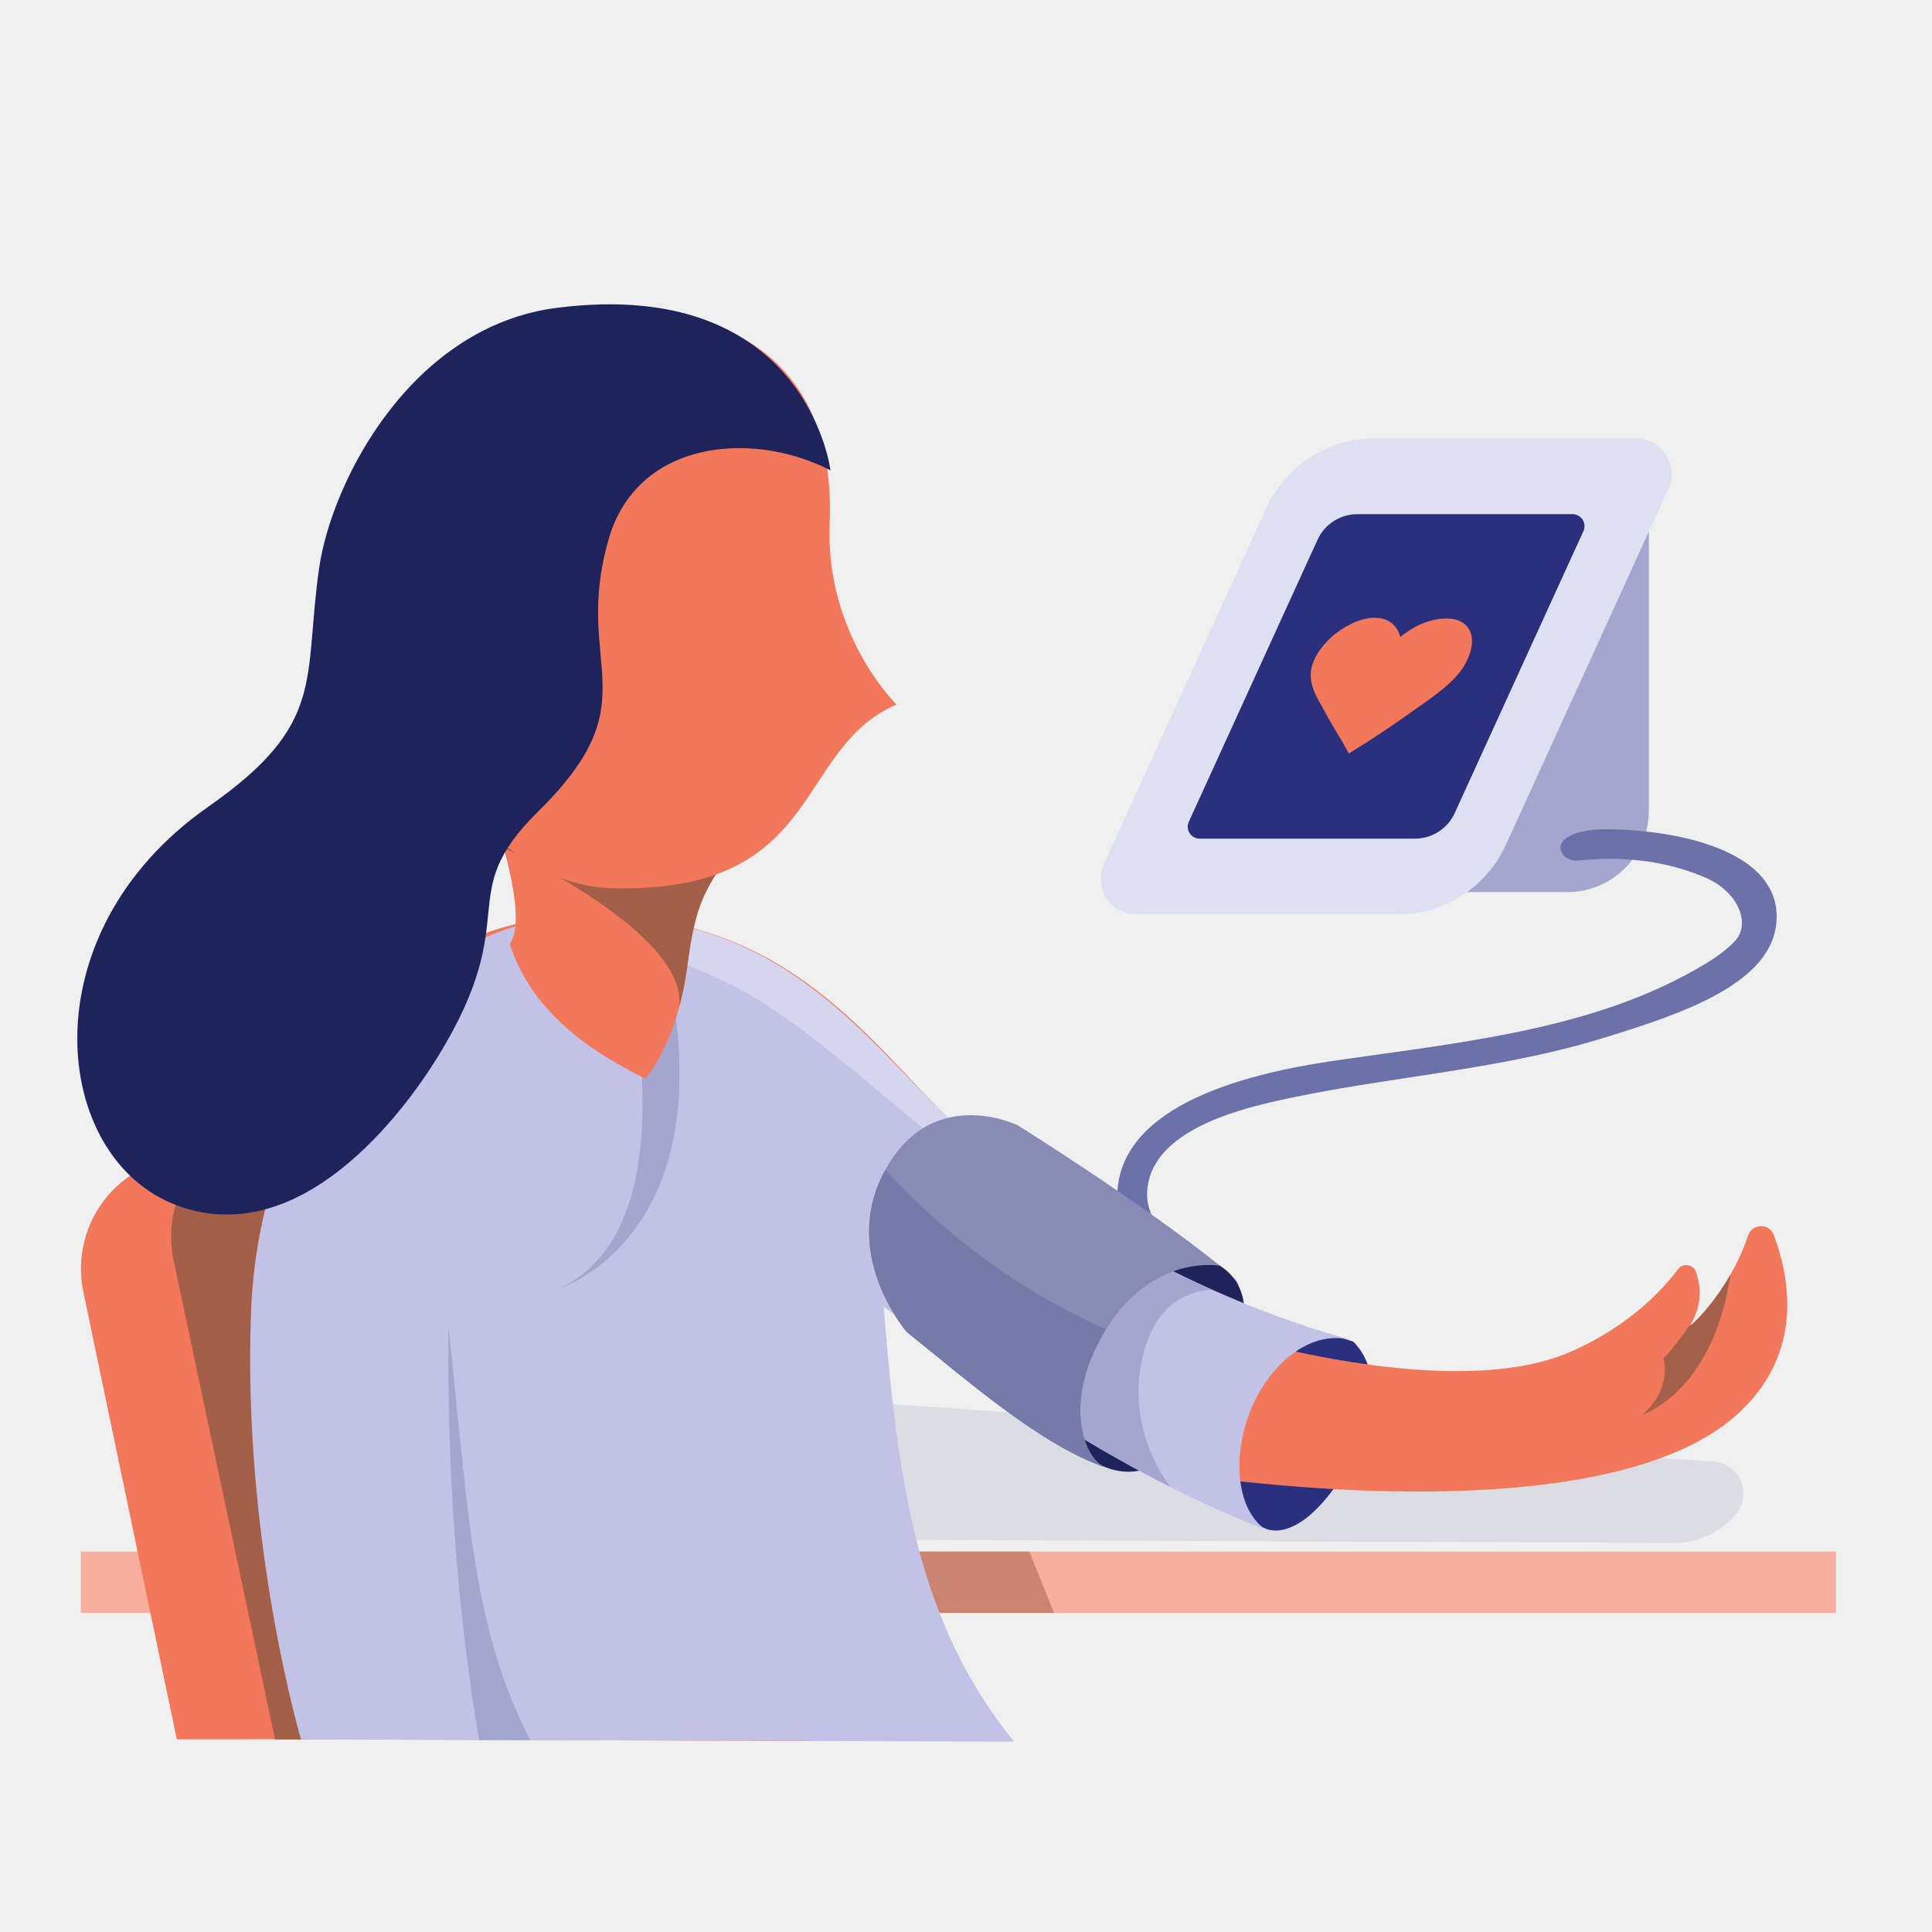
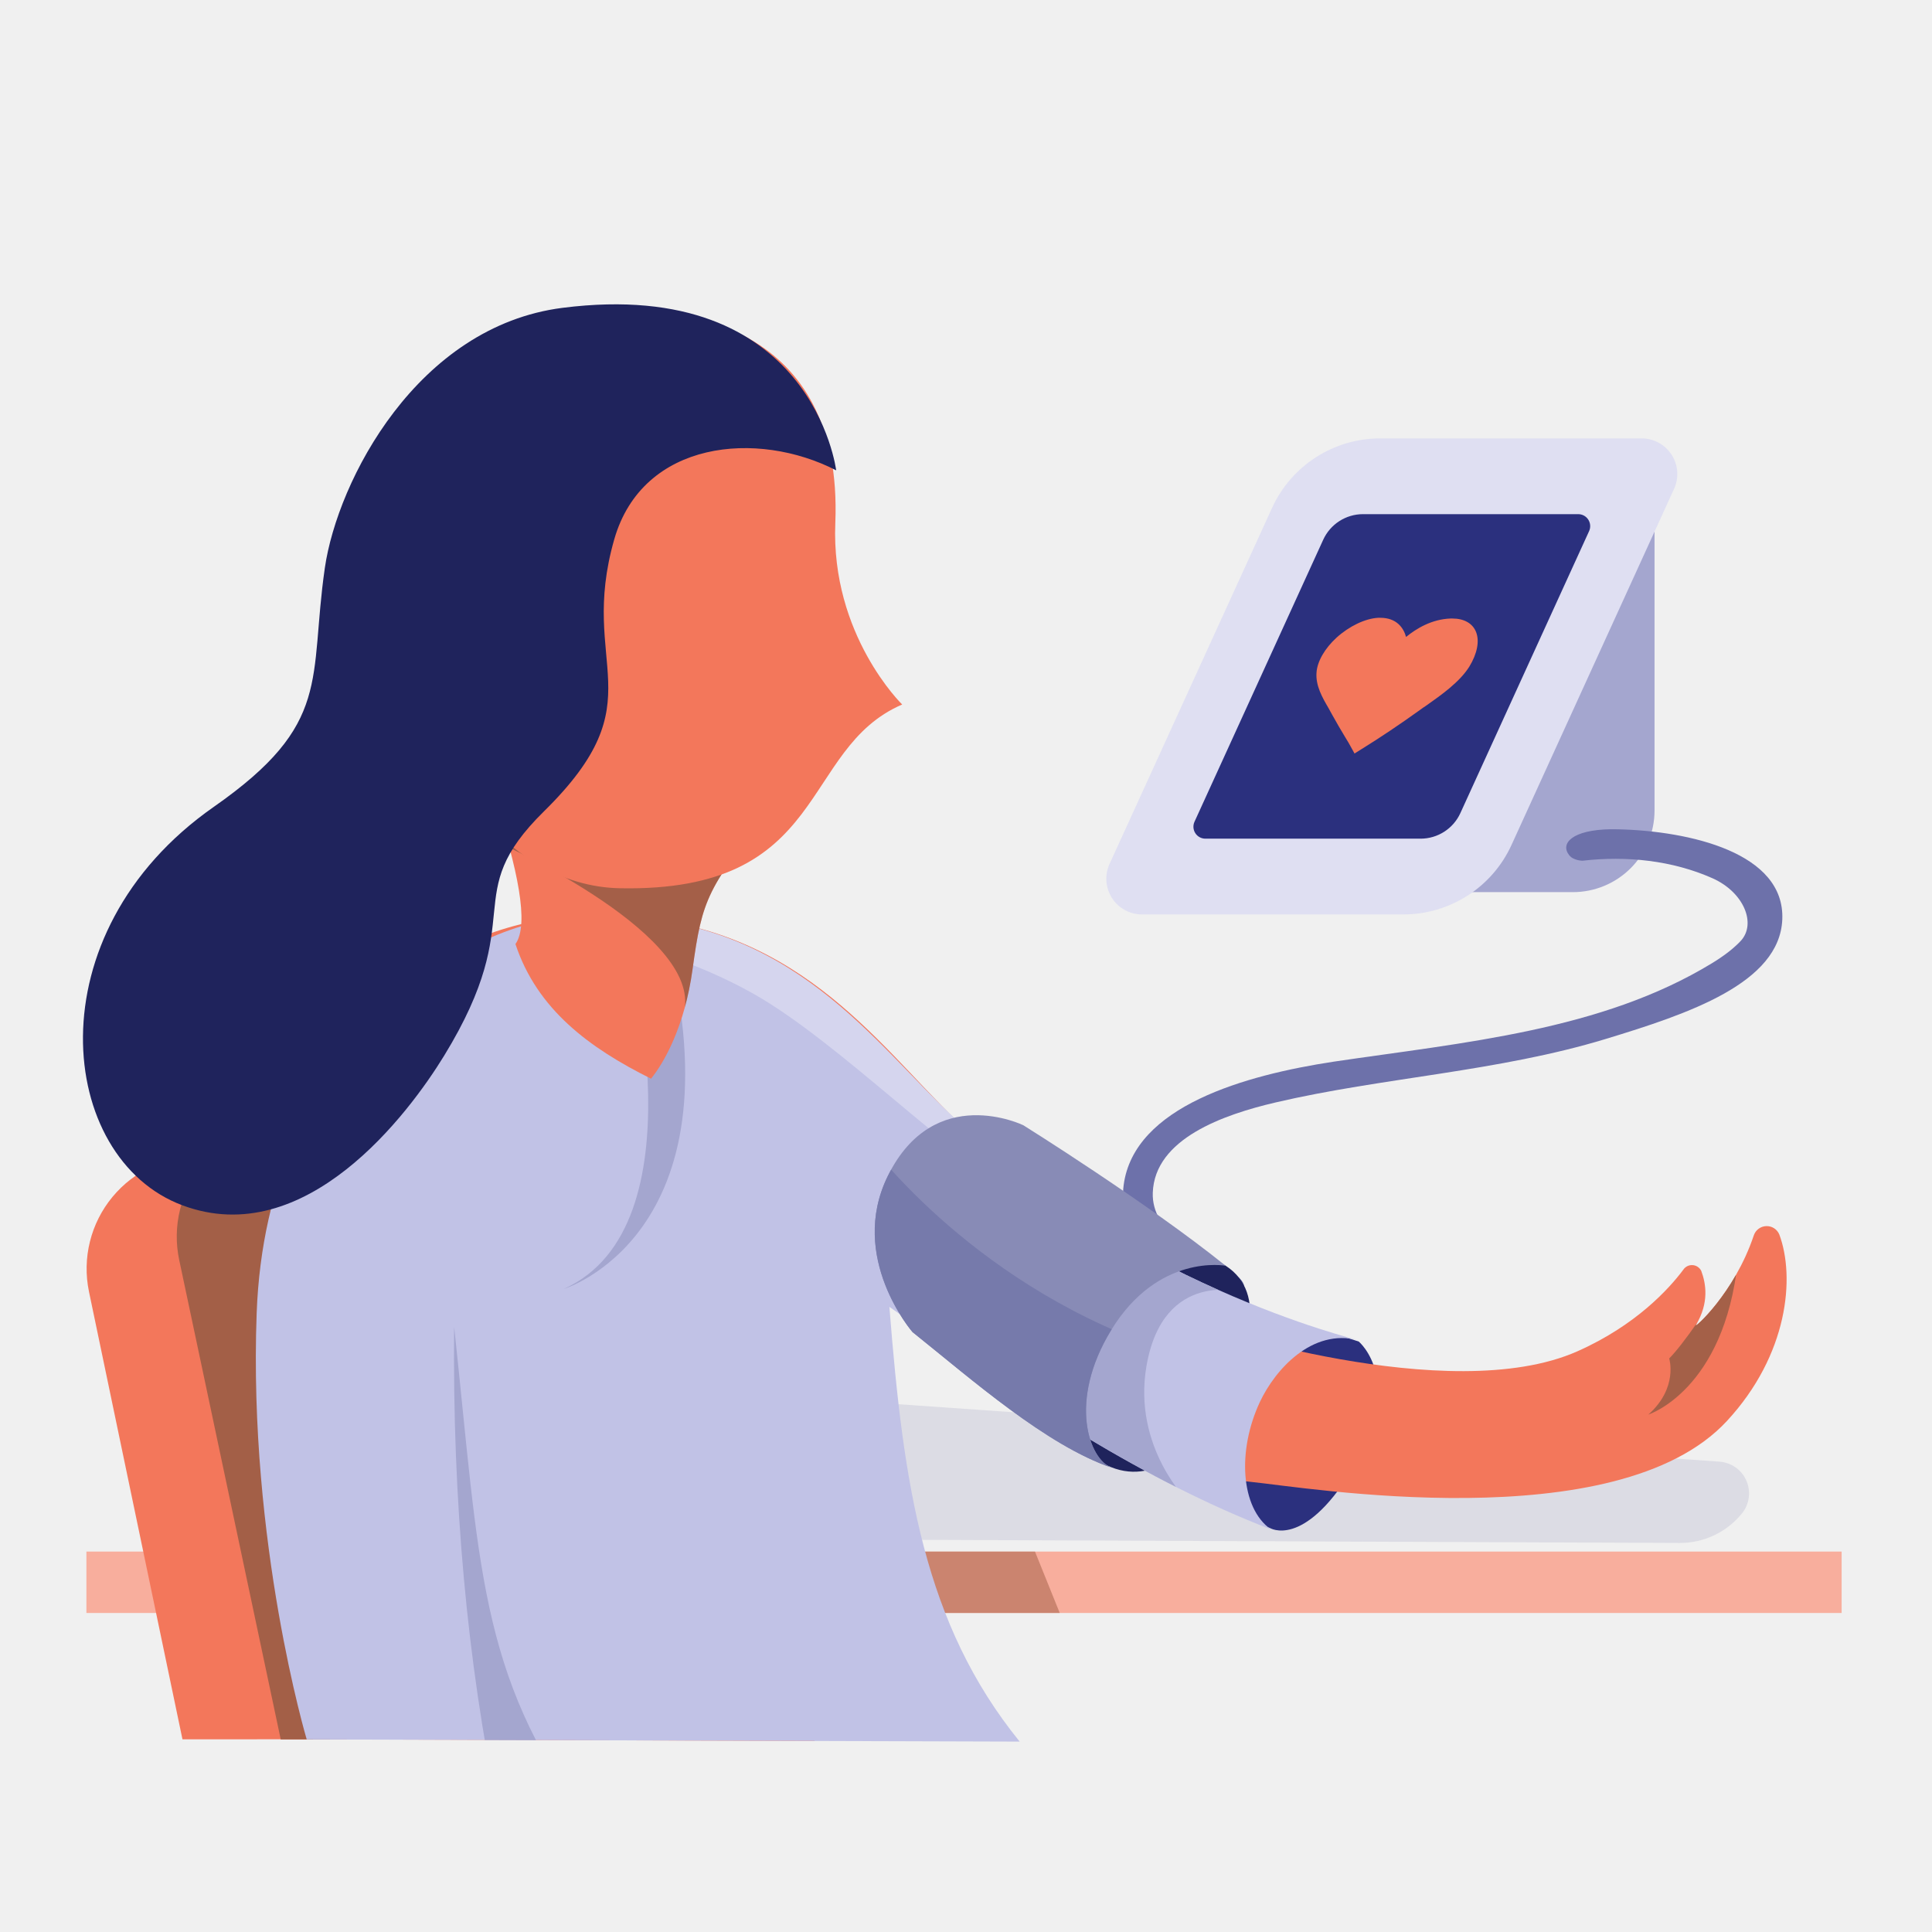
<svg xmlns="http://www.w3.org/2000/svg" width="100%" height="100%" viewBox="0 0 65 65" version="1.1" xml:space="preserve" style="fill-rule:evenodd;clip-rule:evenodd;stroke-linejoin:round;stroke-miterlimit:1.414;">
-   <rect id="Blood-pressure-taken" x="0.138" y="0.152" width="64" height="64" style="fill:none;" />
-   <path d="M55.474,17.191L45.632,17.191L45.632,30.015C45.632,30.015 49.815,30.015 52.727,30.015C53.456,30.015 54.154,29.726 54.67,29.211C55.185,28.696 55.474,27.997 55.474,27.268C55.474,23.5 55.474,17.191 55.474,17.191Z" style="fill:#a4a6cf;" />
-   <path d="M54.25,27.901C56.654,27.958 59.869,28.686 59.772,30.937C59.679,33.081 56.611,34.109 53.834,34.954C50.213,36.056 46.324,36.25 42.728,37.09C40.973,37.5 38.656,38.308 38.593,40.129C38.549,41.394 39.986,42.3 41.373,42.898C41.373,42.898 41.6,43.032 41.655,43.217C41.78,43.648 41.338,44.003 40.64,43.66C40.368,43.527 40.102,43.381 39.844,43.222C39.681,43.121 39.52,43.015 39.364,42.902C38.401,42.211 37.441,41.183 37.613,39.873C37.963,37.214 41.71,36.17 44.683,35.718C49.058,35.07 53.684,34.676 57.404,32.408C57.511,32.343 57.617,32.275 57.72,32.203C57.813,32.14 57.903,32.074 57.991,32.004C58.068,31.943 58.144,31.879 58.216,31.812C58.27,31.763 58.321,31.712 58.371,31.659C58.911,31.084 58.485,30.019 57.422,29.547C56.071,28.948 54.534,28.787 53.051,28.958C53.051,28.958 52.752,28.957 52.606,28.776C52.283,28.377 52.709,27.915 54.009,27.899C54.129,27.899 54.129,27.899 54.25,27.901Z" style="fill:#6d71aa;fill-rule:nonzero;" />
-   <path d="M56.131,16.447C56.301,16.076 56.27,15.644 56.049,15.3C55.828,14.957 55.448,14.749 55.039,14.749C52.741,14.749 48.826,14.749 46.245,14.749C44.678,14.749 43.256,15.663 42.606,17.088C41.117,20.35 38.452,26.189 37.138,29.067C36.969,29.438 37,29.87 37.221,30.214C37.441,30.557 37.822,30.765 38.23,30.765C40.528,30.765 44.443,30.765 47.025,30.765C48.591,30.765 50.013,29.851 50.663,28.426C52.153,25.164 54.818,19.325 56.131,16.447Z" style="fill:#dfdff2;" />
-   <path d="M53.273,17.868C53.33,17.743 53.319,17.598 53.245,17.483C53.171,17.367 53.043,17.298 52.906,17.298C51.382,17.298 47.476,17.298 45.667,17.298C45.09,17.298 44.567,17.634 44.327,18.159C43.347,20.305 40.816,25.851 39.997,27.646C39.94,27.771 39.95,27.916 40.024,28.031C40.098,28.147 40.226,28.216 40.363,28.216C41.887,28.216 45.793,28.216 47.603,28.216C48.179,28.216 48.703,27.88 48.942,27.355C49.922,25.209 52.453,19.663 53.273,17.868Z" style="fill:#2b307e;" />
-   <path id="Love" d="M46.248,20.785C46.225,20.785 46.201,20.785 46.178,20.785C45.737,20.809 45.203,21.066 44.775,21.453C44.38,21.815 44.129,22.249 44.102,22.623C44.067,23.068 44.297,23.466 44.502,23.817C44.547,23.899 44.592,23.981 44.631,24.051C44.772,24.309 44.919,24.555 45.059,24.789C45.142,24.917 45.219,25.058 45.296,25.198L45.38,25.351L45.606,25.21C46.249,24.812 46.912,24.367 47.58,23.887C47.648,23.841 47.72,23.782 47.799,23.735C48.294,23.384 48.917,22.951 49.245,22.424C49.508,21.991 49.591,21.57 49.47,21.265C49.356,20.973 49.067,20.809 48.672,20.809C48.648,20.809 48.637,20.809 48.613,20.809C47.974,20.832 47.461,21.148 47.114,21.429C47.035,21.137 46.807,20.785 46.248,20.785Z" style="fill:#f3775b;" />
-   <path d="M12.131,51.73C12.131,51.73 48.927,51.881 56.321,51.911C57.134,51.915 57.904,51.549 58.415,50.918C58.415,50.918 58.415,50.917 58.416,50.917C58.667,50.607 58.725,50.182 58.565,49.816C58.406,49.45 58.056,49.203 57.658,49.175C49.008,48.57 15.967,46.259 15.967,46.259L12.131,51.73Z" style="fill:#2b307e;fill-opacity:0.098;" />
-   <rect x="2.716" y="52.201" width="59.053" height="2.066" style="fill:#f8ae9d;" />
+   <rect id="Blood-pressure-taken" x="0.329" y="0.152" width="64" height="64" style="fill:none;" />
+   <path d="M55.665,17.191L45.823,17.191L45.823,30.015C45.823,30.015 50.006,30.015 52.918,30.015C53.647,30.015 54.345,29.726 54.861,29.211C55.376,28.696 55.665,27.997 55.665,27.268C55.665,23.5 55.665,17.191 55.665,17.191Z" style="fill:#a4a6cf;" />
+   <path d="M54.441,27.901C56.845,27.958 60.06,28.686 59.963,30.937C59.87,33.081 56.802,34.109 54.025,34.954C50.404,36.056 46.515,36.25 42.919,37.09C41.164,37.5 38.847,38.308 38.784,40.129C38.74,41.394 40.176,42.3 41.564,42.898C41.564,42.898 41.791,43.032 41.846,43.217C41.971,43.648 41.529,44.003 40.831,43.66C40.559,43.527 40.293,43.381 40.035,43.222C39.872,43.121 39.711,43.015 39.555,42.902C38.592,42.211 37.631,41.183 37.804,39.873C38.154,37.214 41.901,36.17 44.874,35.718C49.249,35.07 53.875,34.676 57.595,32.408C57.702,32.343 57.808,32.275 57.911,32.203C58.004,32.14 58.094,32.074 58.182,32.004C58.259,31.943 58.335,31.879 58.407,31.812C58.461,31.763 58.512,31.712 58.562,31.659C59.102,31.084 58.676,30.019 57.613,29.547C56.262,28.948 54.725,28.787 53.242,28.958C53.242,28.958 52.943,28.957 52.797,28.776C52.474,28.377 52.9,27.915 54.2,27.899C54.32,27.899 54.32,27.899 54.441,27.901Z" style="fill:#6d71aa;fill-rule:nonzero;" />
+   <path d="M56.322,16.447C56.492,16.076 56.461,15.644 56.24,15.3C56.019,14.957 55.639,14.749 55.23,14.749C52.932,14.749 49.017,14.749 46.436,14.749C44.869,14.749 43.447,15.663 42.797,17.088C41.308,20.35 38.643,26.189 37.329,29.067C37.16,29.438 37.191,29.87 37.412,30.214C37.632,30.557 38.013,30.765 38.421,30.765C40.719,30.765 44.634,30.765 47.216,30.765C48.782,30.765 50.204,29.851 50.854,28.426C52.344,25.164 55.009,19.325 56.322,16.447Z" style="fill:#dfdff2;" />
+   <path d="M53.464,17.868C53.521,17.743 53.51,17.598 53.436,17.483C53.362,17.367 53.234,17.298 53.097,17.298C51.573,17.298 47.667,17.298 45.858,17.298C45.281,17.298 44.758,17.634 44.518,18.159C43.538,20.305 41.007,25.851 40.188,27.646C40.131,27.771 40.141,27.916 40.215,28.031C40.289,28.147 40.417,28.216 40.554,28.216C42.078,28.216 45.984,28.216 47.794,28.216C48.37,28.216 48.894,27.88 49.133,27.355C50.113,25.209 52.644,19.663 53.464,17.868Z" style="fill:#2b307e;" />
+   <path id="Love" d="M46.439,20.785C46.416,20.785 46.392,20.785 46.369,20.785C45.928,20.809 45.394,21.066 44.966,21.453C44.571,21.815 44.32,22.249 44.293,22.623C44.258,23.068 44.488,23.466 44.693,23.817C44.738,23.899 44.783,23.981 44.822,24.051C44.963,24.309 45.11,24.555 45.25,24.789C45.333,24.917 45.41,25.058 45.487,25.198L45.571,25.351L45.797,25.21C46.44,24.812 47.103,24.367 47.771,23.887C47.839,23.841 47.911,23.782 47.99,23.735C48.485,23.384 49.108,22.951 49.436,22.424C49.699,21.991 49.782,21.57 49.661,21.265C49.547,20.973 49.258,20.809 48.863,20.809C48.839,20.809 48.828,20.809 48.804,20.809C48.165,20.832 47.652,21.148 47.305,21.429C47.226,21.137 46.998,20.785 46.439,20.785Z" style="fill:#f3775b;" />
+   <path d="M12.322,51.73C12.322,51.73 49.118,51.881 56.512,51.911C57.325,51.915 58.095,51.549 58.606,50.918C58.606,50.918 58.606,50.917 58.607,50.917C58.858,50.607 58.916,50.182 58.756,49.816C58.597,49.45 58.247,49.203 57.849,49.175C49.199,48.57 16.158,46.259 16.158,46.259L12.322,51.73Z" style="fill:#2b307e;fill-opacity:0.098;" />
+   <rect x="2.907" y="52.201" width="59.053" height="2.066" style="fill:#f8ae9d;" />
  <clipPath id="_clip1">
-     <rect x="2.716" y="52.201" width="59.053" height="2.066" />
+     <rect x="2.907" y="52.201" width="59.053" height="2.066" />
  </clipPath>
  <g clip-path="url(#_clip1)">
-     <path d="M34.051,50.765L36.498,56.837C36.498,56.837 28.031,56.389 28.016,56.293C28.002,56.197 25.566,51.742 25.566,51.742L34.051,50.765Z" style="fill:#a46048;fill-opacity:0.537;" />
+     <path d="M34.242,50.765L36.689,56.837C36.689,56.837 28.222,56.389 28.207,56.293C28.193,56.197 25.757,51.742 25.757,51.742L34.242,50.765Z" style="fill:#a46048;fill-opacity:0.537;" />
  </g>
-   <path d="M45.524,45.136C45.524,45.136 47.142,46.481 45.257,49.514C43.646,52.107 42.533,51.407 42.533,51.407C42.533,51.407 40.055,50.556 41.523,46.996C42.371,44.942 43.565,44.46 45.524,45.136Z" style="fill:#2b307e;" />
-   <path d="M40.913,42.505C42.482,43.375 41.867,45.367 40.887,47.136C39.907,48.904 38.472,50.093 36.903,49.224C35.334,48.354 34.946,46.049 35.926,44.28C36.907,42.511 39.344,41.636 40.913,42.505Z" style="fill:#1f235c;" />
-   <path d="M5.948,58.518C5.948,58.518 4.019,49.283 2.803,43.459C2.568,42.331 2.858,41.158 3.592,40.27C4.325,39.383 5.423,38.877 6.575,38.896C9.857,38.95 14.021,39.019 16.243,39.055C17.193,39.071 18.044,39.649 18.409,40.526C20.28,45.029 25.881,58.506 25.881,58.506L5.948,58.518Z" style="fill:#f3775b;" />
-   <path d="M9.254,58.521C9.254,58.521 7.136,48.516 5.838,42.389C5.599,41.261 5.887,40.085 6.621,39.195C7.355,38.304 8.454,37.797 9.607,37.816C13.148,37.874 17.764,37.95 20.138,37.989C21.086,38.005 21.935,38.58 22.301,39.455C24.253,44.119 30.275,58.508 30.275,58.508L9.254,58.521Z" style="fill:#a35f47;" />
-   <path d="M11.258,58.521C11.258,58.521 9.217,50.369 9.5,42.641C9.831,33.608 15.348,31.042 19.093,30.833C25.775,30.459 28.699,34.337 31.464,37.177C36.038,41.876 40.143,44.553 40.143,44.553C40.143,44.553 48.55,47.382 52.879,45.463C54.848,44.589 55.958,43.364 56.439,42.722C56.507,42.617 56.626,42.556 56.751,42.563C56.876,42.57 56.988,42.643 57.045,42.755C57.203,43.179 57.32,43.827 56.866,44.58C56.779,44.725 58.152,43.533 58.813,41.565C58.873,41.383 59.04,41.258 59.231,41.251C59.422,41.243 59.597,41.355 59.671,41.531C60.206,42.962 60.707,45.473 58.515,47.521C54.532,51.245 43.635,50.026 41.925,49.86C37.343,49.416 29.072,43.479 29.072,43.479C29.072,43.479 29.046,43.628 29.102,43.877C30.598,50.532 27.212,58.572 27.212,58.572L11.258,58.521Z" style="fill:#f3775b;" />
+   <path d="M45.715,45.136C45.715,45.136 47.333,46.481 45.448,49.514C43.837,52.107 42.724,51.407 42.724,51.407C42.724,51.407 40.246,50.556 41.714,46.996C42.562,44.942 43.756,44.46 45.715,45.136Z" style="fill:#2b307e;" />
+   <path d="M41.104,42.505C42.673,43.375 42.058,45.367 41.078,47.136C40.098,48.904 38.663,50.093 37.094,49.224C35.525,48.354 35.137,46.049 36.117,44.28C37.098,42.511 39.535,41.636 41.104,42.505Z" style="fill:#1f235c;" />
+   <path d="M6.139,58.518C6.139,58.518 4.21,49.283 2.994,43.459C2.759,42.331 3.049,41.158 3.783,40.27C4.516,39.383 5.614,38.877 6.766,38.896C10.048,38.95 14.212,39.019 16.434,39.055C17.384,39.071 18.235,39.649 18.6,40.526C20.471,45.029 26.072,58.506 26.072,58.506L6.139,58.518Z" style="fill:#f3775b;" />
+   <path d="M9.445,58.521C9.445,58.521 7.327,48.516 6.029,42.389C5.79,41.261 6.078,40.085 6.812,39.195C7.546,38.304 8.645,37.797 9.798,37.816C13.339,37.874 17.955,37.95 20.329,37.989C21.277,38.005 22.126,38.58 22.492,39.455C24.444,44.119 30.466,58.508 30.466,58.508L9.445,58.521Z" style="fill:#a35f47;" />
+   <path d="M11.449,58.521C11.449,58.521 9.408,50.369 9.691,42.641C10.022,33.608 15.539,31.042 19.284,30.833C25.966,30.459 28.89,34.337 31.655,37.177C36.229,41.876 40.334,44.553 40.334,44.553C40.334,44.553 48.741,47.382 53.07,45.463C55.039,44.589 56.149,43.364 56.63,42.722C56.698,42.617 56.817,42.556 56.942,42.563C57.067,42.57 57.179,42.643 57.236,42.755C57.394,43.179 57.511,43.827 57.057,44.58C56.97,44.725 58.343,43.533 59.004,41.565C59.064,41.383 59.231,41.258 59.422,41.251C59.613,41.243 59.788,41.355 59.862,41.531C60.397,42.962 60.169,45.573 58.099,47.809C54.395,51.811 43.826,50.026 42.116,49.86C37.534,49.416 29.263,43.479 29.263,43.479C29.263,43.479 29.237,43.628 29.293,43.877C30.789,50.532 27.403,58.572 27.403,58.572L11.449,58.521Z" style="fill:#f3775b;" />
  <clipPath id="_clip2">
-     <path d="M11.258,58.521C11.258,58.521 9.217,50.369 9.5,42.641C9.831,33.608 15.348,31.042 19.093,30.833C25.775,30.459 28.699,34.337 31.464,37.177C36.038,41.876 40.143,44.553 40.143,44.553C40.143,44.553 48.55,47.382 52.879,45.463C54.848,44.589 55.958,43.364 56.439,42.722C56.507,42.617 56.626,42.556 56.751,42.563C56.876,42.57 56.988,42.643 57.045,42.755C57.203,43.179 57.32,43.827 56.866,44.58C56.779,44.725 58.152,43.533 58.813,41.565C58.873,41.383 59.04,41.258 59.231,41.251C59.422,41.243 59.597,41.355 59.671,41.531C60.206,42.962 60.707,45.473 58.515,47.521C54.532,51.245 43.635,50.026 41.925,49.86C37.343,49.416 29.072,43.479 29.072,43.479C29.072,43.479 29.046,43.628 29.102,43.877C30.598,50.532 27.212,58.572 27.212,58.572L11.258,58.521Z" />
+     <path d="M11.449,58.521C11.449,58.521 9.408,50.369 9.691,42.641C10.022,33.608 15.539,31.042 19.284,30.833C25.966,30.459 28.89,34.337 31.655,37.177C36.229,41.876 40.334,44.553 40.334,44.553C40.334,44.553 48.741,47.382 53.07,45.463C55.039,44.589 56.149,43.364 56.63,42.722C56.698,42.617 56.817,42.556 56.942,42.563C57.067,42.57 57.179,42.643 57.236,42.755C57.394,43.179 57.511,43.827 57.057,44.58C56.97,44.725 58.343,43.533 59.004,41.565C59.064,41.383 59.231,41.258 59.422,41.251C59.613,41.243 59.788,41.355 59.862,41.531C60.397,42.962 60.169,45.573 58.099,47.809C54.395,51.811 43.826,50.026 42.116,49.86C37.534,49.416 29.263,43.479 29.263,43.479C29.263,43.479 29.237,43.628 29.293,43.877C30.789,50.532 27.403,58.572 27.403,58.572L11.449,58.521Z" />
  </clipPath>
  <g clip-path="url(#_clip2)">
-     <path d="M58.277,42.418C57.257,44.035 56.443,45.223 55.967,45.704C55.967,45.704 56.279,46.69 55.267,47.591C55.267,47.591 57.82,46.78 58.277,42.418Z" style="fill:#a46048;" />
+     <path d="M58.468,42.418C57.448,44.035 56.634,45.223 56.158,45.704C56.158,45.704 56.47,46.69 55.458,47.591C55.458,47.591 58.011,46.78 58.468,42.418Z" style="fill:#a46048;" />
  </g>
-   <path d="M10.128,58.521C10.128,58.521 8.161,51.913 8.444,44.185C8.775,35.152 15.348,31.042 19.093,30.833C25.775,30.459 28.642,34.393 31.464,37.177C37.555,43.186 45.51,45.088 45.51,45.088C43.946,44.684 42.706,46.086 42.2,47.161C41.431,48.796 41.543,50.73 42.564,51.453C38.378,49.839 34.42,47.266 29.732,43.968C30.205,49.995 30.897,54.626 34.115,58.594L10.128,58.521Z" style="fill:#c1c2e6;" />
+   <path d="M10.319,58.521C10.319,58.521 8.352,51.913 8.635,44.185C8.966,35.152 15.539,31.042 19.284,30.833C25.966,30.459 28.833,34.393 31.655,37.177C37.746,43.186 45.701,45.088 45.701,45.088C44.137,44.684 42.897,46.086 42.391,47.161C41.622,48.796 41.734,50.73 42.755,51.453C38.569,49.839 34.611,47.266 29.923,43.968C30.396,49.995 31.088,54.626 34.306,58.594L10.319,58.521Z" style="fill:#c1c2e6;" />
  <clipPath id="_clip3">
-     <path d="M10.128,58.521C10.128,58.521 8.161,51.913 8.444,44.185C8.775,35.152 15.348,31.042 19.093,30.833C25.775,30.459 28.642,34.393 31.464,37.177C37.555,43.186 45.51,45.088 45.51,45.088C43.946,44.684 42.706,46.086 42.2,47.161C41.431,48.796 41.543,50.73 42.564,51.453C38.378,49.839 34.42,47.266 29.732,43.968C30.205,49.995 30.897,54.626 34.115,58.594L10.128,58.521Z" />
+     <path d="M10.319,58.521C10.319,58.521 8.352,51.913 8.635,44.185C8.966,35.152 15.539,31.042 19.284,30.833C25.966,30.459 28.833,34.393 31.655,37.177C37.746,43.186 45.701,45.088 45.701,45.088C44.137,44.684 42.897,46.086 42.391,47.161C41.622,48.796 41.734,50.73 42.755,51.453C38.569,49.839 34.611,47.266 29.923,43.968C30.396,49.995 31.088,54.626 34.306,58.594L10.319,58.521Z" />
  </clipPath>
  <g clip-path="url(#_clip3)">
-     <path d="M15.088,44.636C15.028,50.511 15.531,55.912 16.555,60.873L19.533,61.248C15.909,56.307 15.949,52.632 15.088,44.636Z" style="fill:#a4a6cf;" />
-     <path d="M20.931,31.868C20.931,31.868 23.471,41.261 18.777,43.365C18.777,43.365 24.723,41.562 22.266,31.772L20.931,31.868Z" style="fill:#a4a6cf;" />
-     <path d="M16.433,31.083C16.433,31.083 21.076,31.121 25.19,33.452C28.036,35.065 31.937,39.074 33.782,39.884C35.627,40.694 34.228,36.37 34.228,36.37C34.228,36.37 27.928,26.714 16.433,31.083Z" style="fill:#fff;fill-opacity:0.318;" />
-     <path d="M41.639,43.48C41.639,43.48 38.939,42.661 38.378,45.976C37.918,48.699 39.775,50.509 39.775,50.509L32.762,47.689L36.13,40.466L41.639,43.48Z" style="fill:#a4a6cf;" />
+     <path d="M15.279,44.636C15.219,50.511 15.722,55.912 16.746,60.873L19.724,61.248C16.1,56.307 16.14,52.632 15.279,44.636Z" style="fill:#a4a6cf;" />
+     <path d="M21.122,31.868C21.122,31.868 23.662,41.261 18.968,43.365C18.968,43.365 24.914,41.562 22.457,31.772L21.122,31.868Z" style="fill:#a4a6cf;" />
+     <path d="M16.624,31.083C16.624,31.083 21.267,31.121 25.381,33.452C28.227,35.065 32.128,39.074 33.973,39.884C35.818,40.694 34.419,36.37 34.419,36.37C34.419,36.37 28.119,26.714 16.624,31.083Z" style="fill:#fff;fill-opacity:0.318;" />
+     <path d="M41.83,43.48C41.83,43.48 39.13,42.661 38.569,45.976C38.109,48.699 39.966,50.509 39.966,50.509L32.953,47.689L36.321,40.466L41.83,43.48Z" style="fill:#a4a6cf;" />
  </g>
-   <path d="M16.433,26.799C17.22,29.213 17.624,31.095 17.151,31.761C17.877,33.961 19.64,35.26 21.712,36.291C22.161,35.741 22.847,34.522 23.109,32.61C23.431,30.255 23.601,29.817 25.879,27.099L16.433,26.799Z" style="fill:#f3775b;" />
+   <path d="M16.624,26.799C17.411,29.213 17.815,31.095 17.342,31.761C18.068,33.961 19.831,35.26 21.903,36.291C22.352,35.741 23.038,34.522 23.3,32.61C23.622,30.255 23.792,29.817 26.07,27.099L16.624,26.799Z" style="fill:#f3775b;" />
  <clipPath id="_clip4">
-     <path d="M16.433,26.799C17.22,29.213 17.624,31.095 17.151,31.761C17.877,33.961 19.64,35.26 21.712,36.291C22.161,35.741 22.847,34.522 23.109,32.61C23.431,30.255 23.601,29.817 25.879,27.099L16.433,26.799Z" />
+     <path d="M16.624,26.799C17.411,29.213 17.815,31.095 17.342,31.761C18.068,33.961 19.831,35.26 21.903,36.291C22.352,35.741 23.038,34.522 23.3,32.61C23.622,30.255 23.792,29.817 26.07,27.099L16.624,26.799Z" />
  </clipPath>
  <g clip-path="url(#_clip4)">
-     <path d="M16.363,28.247C16.363,28.247 23.203,31.259 22.849,33.894C21.929,40.741 27.218,29.251 27.218,29.251L16.363,28.247Z" style="fill:#664e39;fill-opacity:0.561;" />
+     <path d="M16.554,28.247C16.554,28.247 23.394,31.259 23.04,33.894C22.12,40.741 27.409,29.251 27.409,29.251L16.554,28.247Z" style="fill:#664e39;fill-opacity:0.561;" />
  </g>
-   <path d="M34.237,37.857C34.237,37.857 31.237,36.394 29.678,39.566C28.331,42.307 30.509,44.816 30.509,44.816C32.521,46.426 35.013,48.63 37.22,49.383C36.452,49.121 35.733,47.147 37.186,44.762C38.774,42.156 41.044,42.585 41.044,42.585C38.398,40.455 34.237,37.857 34.237,37.857Z" style="fill:#888bb6;" />
+   <path d="M34.428,37.857C34.428,37.857 31.428,36.394 29.869,39.566C28.522,42.307 30.7,44.816 30.7,44.816C32.712,46.426 35.204,48.63 37.411,49.383C36.643,49.121 35.924,47.147 37.377,44.762C38.965,42.156 41.235,42.585 41.235,42.585C38.589,40.455 34.428,37.857 34.428,37.857Z" style="fill:#888bb6;" />
  <clipPath id="_clip5">
-     <path d="M34.237,37.857C34.237,37.857 31.237,36.394 29.678,39.566C28.331,42.307 30.509,44.816 30.509,44.816C32.521,46.426 35.013,48.63 37.22,49.383C36.452,49.121 35.733,47.147 37.186,44.762C38.774,42.156 41.044,42.585 41.044,42.585C38.398,40.455 34.237,37.857 34.237,37.857Z" />
+     <path d="M34.428,37.857C34.428,37.857 31.428,36.394 29.869,39.566C28.522,42.307 30.7,44.816 30.7,44.816C32.712,46.426 35.204,48.63 37.411,49.383C36.643,49.121 35.924,47.147 37.377,44.762C38.965,42.156 41.235,42.585 41.235,42.585C38.589,40.455 34.428,37.857 34.428,37.857Z" />
  </clipPath>
  <g clip-path="url(#_clip5)">
-     <path d="M28.922,38.298C28.922,38.298 32.288,43.053 38.685,45.302L39.787,51.41L30.16,48.406L27.329,43.76L28.922,38.298Z" style="fill:#767aab;" />
+     <path d="M29.113,38.298C29.113,38.298 32.479,43.053 38.876,45.302L39.978,51.41L30.351,48.406L27.52,43.76L29.113,38.298Z" style="fill:#767aab;" />
  </g>
-   <path d="M20.657,10.392C22.582,10.392 28.188,10.808 27.912,17.601C27.758,21.368 30.162,23.702 30.162,23.702C26.69,25.2 27.739,30.028 20.657,29.884C16.753,29.805 13.582,25.517 13.582,20.138C13.582,14.759 16.752,10.392 20.657,10.392Z" style="fill:#f3775b;" />
-   <path d="M7.003,27.145C11.015,24.342 10.193,22.874 10.738,19.106C11.165,16.166 13.851,10.975 18.741,10.356C27.143,9.291 27.941,15.824 27.941,15.824C25.296,14.462 21.434,14.808 20.476,18.142C19.241,22.445 21.949,23.521 18.112,27.295C15.192,30.168 17.667,30.757 14.752,35.517C13.563,37.459 10.096,42.102 5.945,40.551C1.733,38.977 0.886,31.418 7.003,27.145Z" style="fill:#1f235c;" />
+   <path d="M20.848,10.392C22.773,10.392 28.379,10.808 28.103,17.601C27.949,21.368 30.353,23.702 30.353,23.702C26.881,25.2 27.93,30.028 20.848,29.884C16.944,29.805 13.773,25.517 13.773,20.138C13.773,14.759 16.943,10.392 20.848,10.392Z" style="fill:#f3775b;" />
+   <path d="M7.194,27.145C11.206,24.342 10.384,22.874 10.929,19.106C11.356,16.166 14.042,10.975 18.932,10.356C27.334,9.291 28.132,15.824 28.132,15.824C25.487,14.462 21.625,14.808 20.667,18.142C19.432,22.445 22.14,23.521 18.303,27.295C15.383,30.168 17.858,30.757 14.943,35.517C13.754,37.459 10.287,42.102 6.136,40.551C1.924,38.977 1.077,31.418 7.194,27.145Z" style="fill:#1f235c;" />
</svg>
